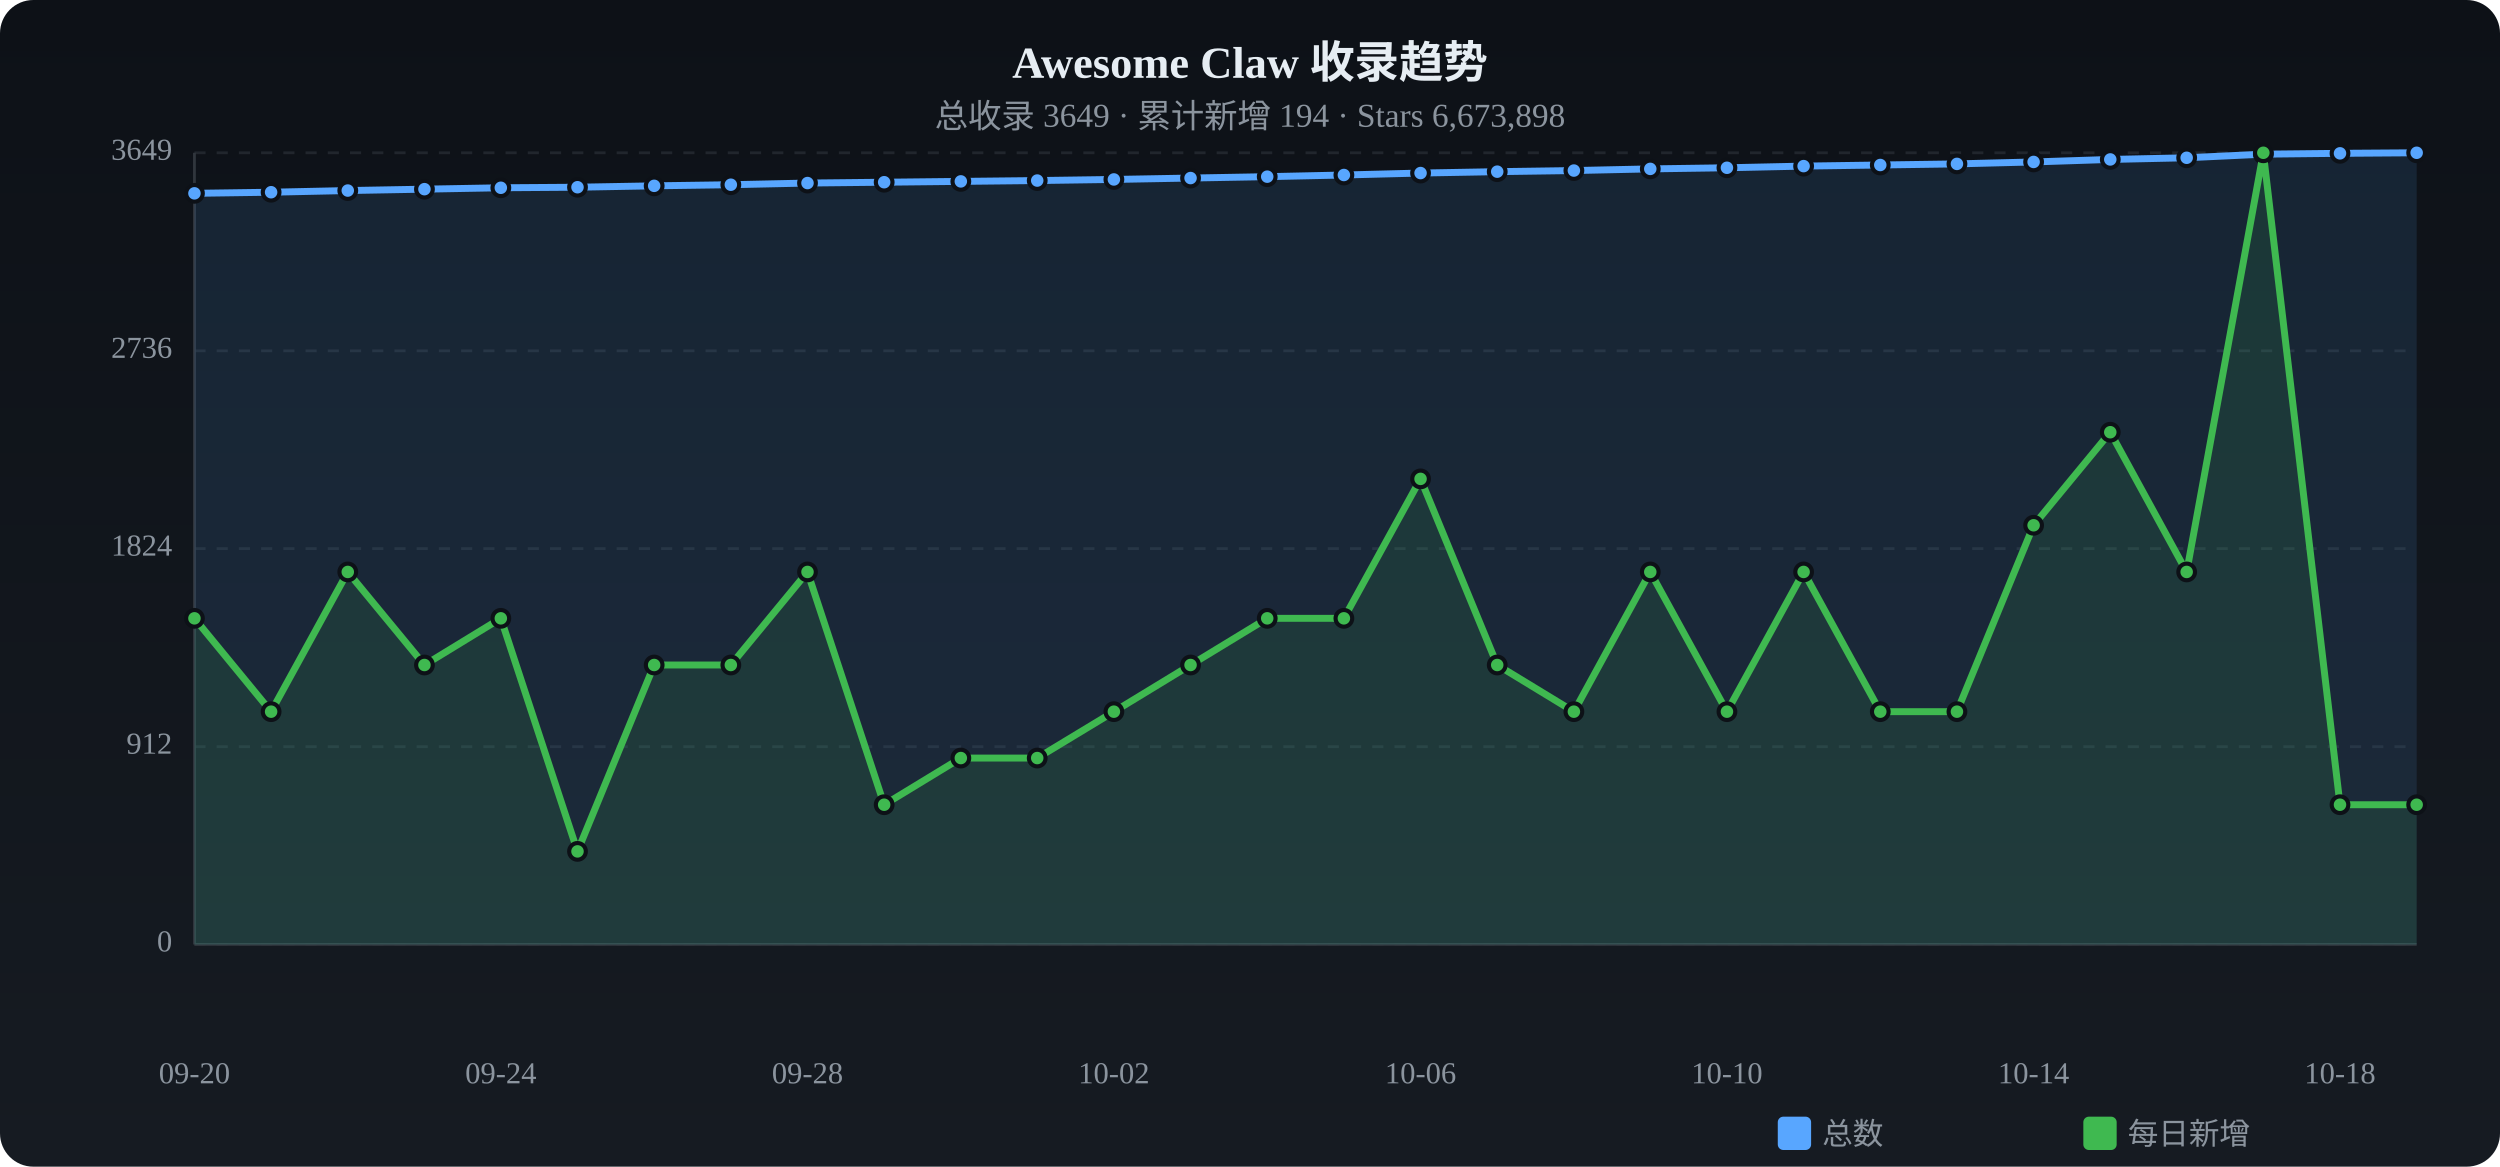
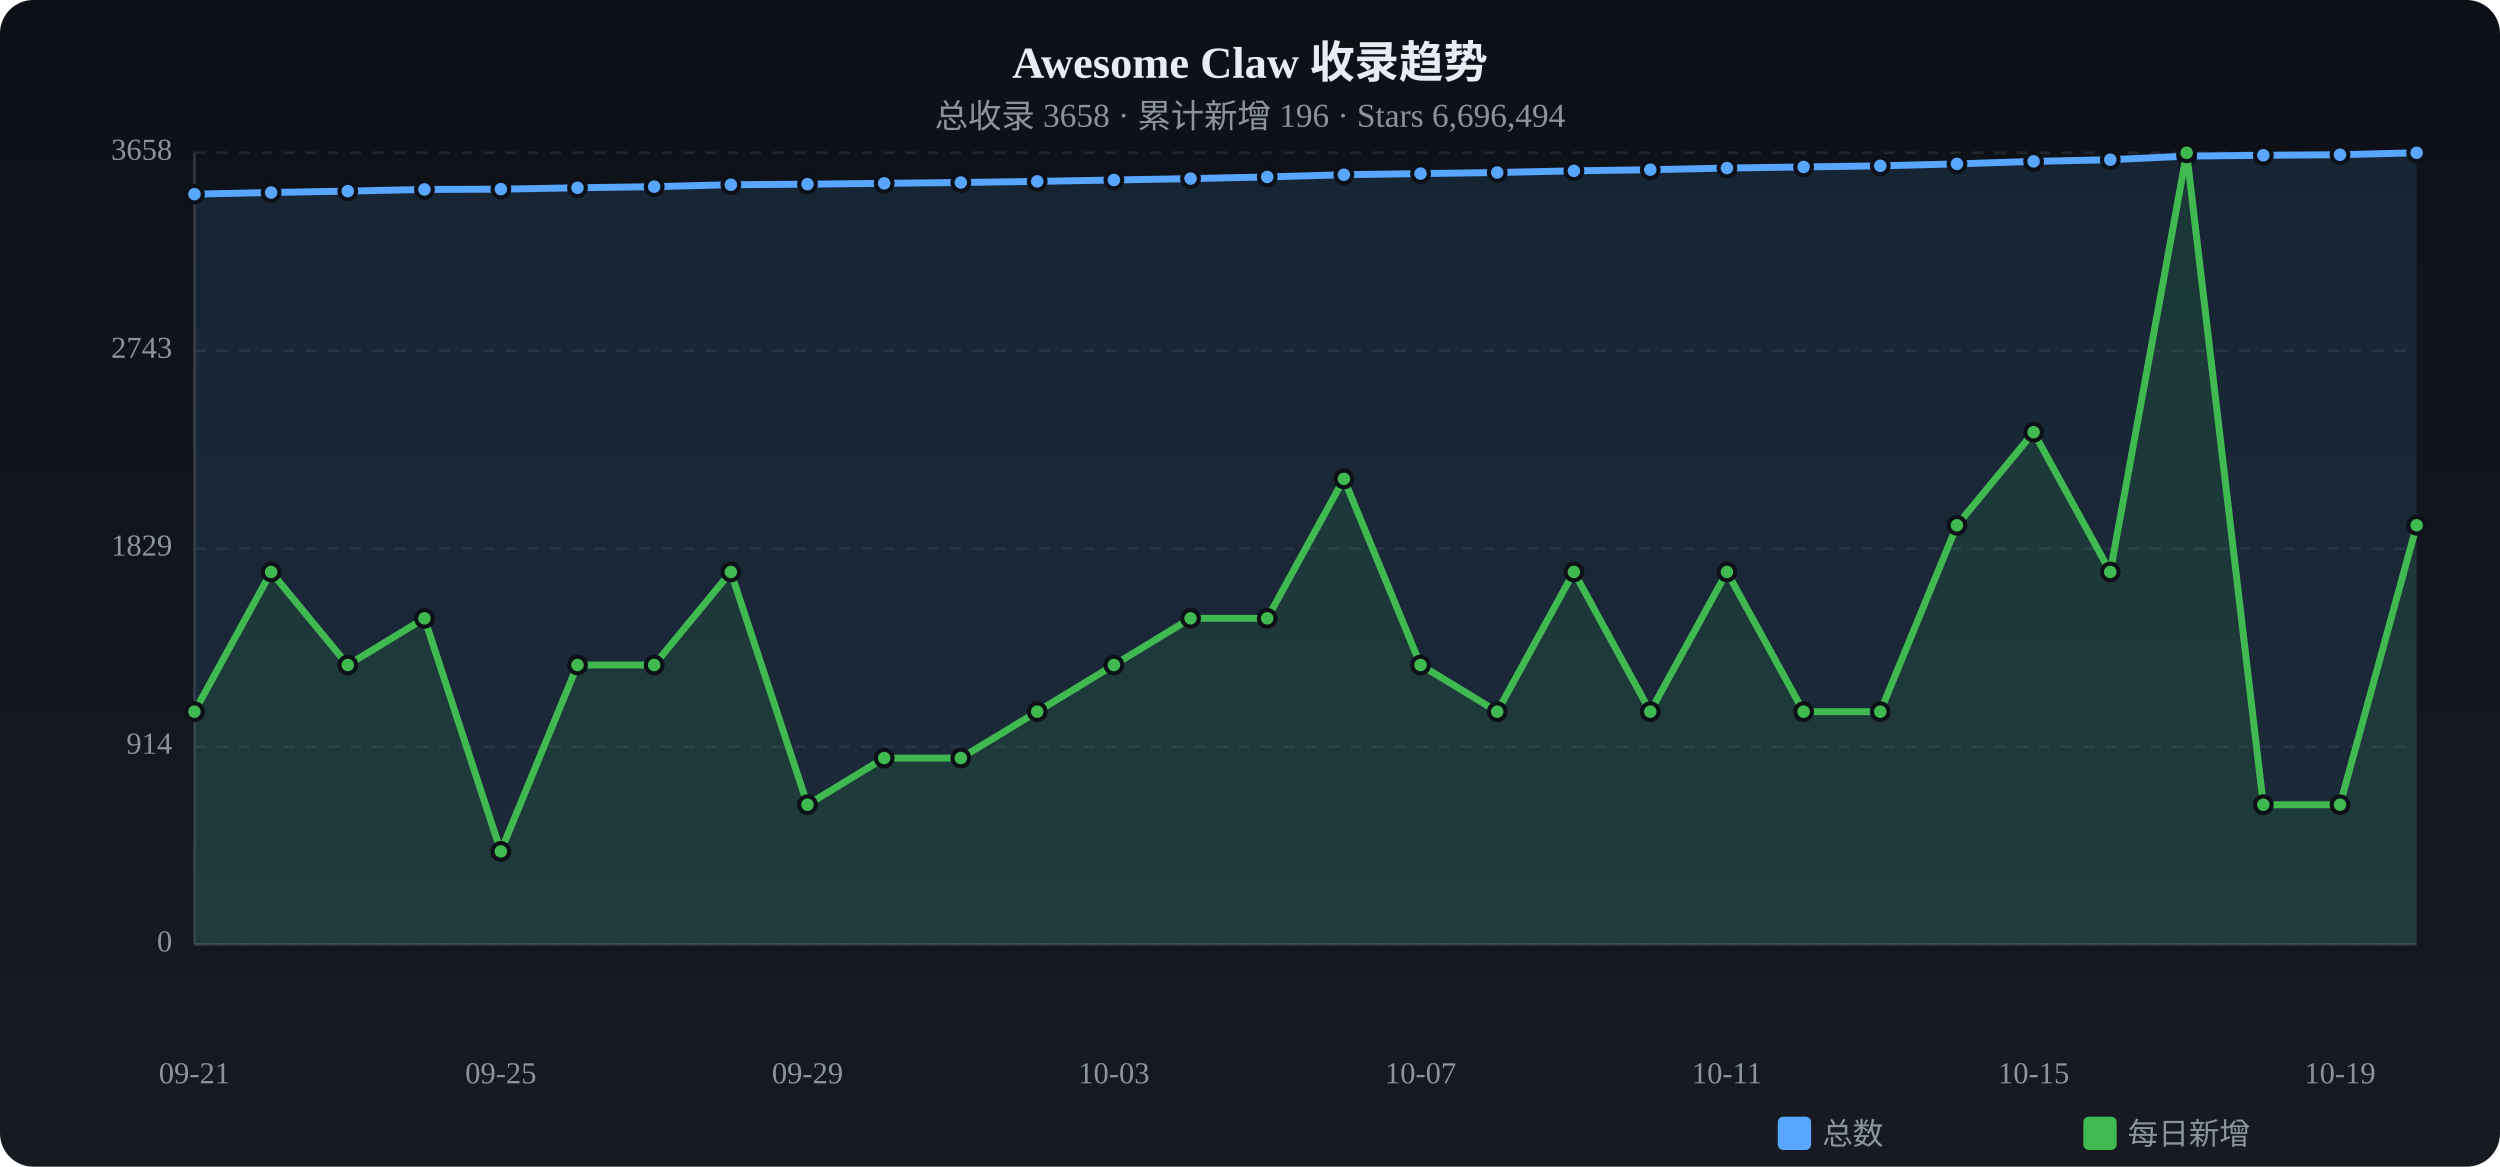
<svg xmlns="http://www.w3.org/2000/svg" viewBox="0 0 900 420" width="900" height="420">
  <defs>
    <linearGradient id="tbg" x1="0%" y1="0%" x2="0%" y2="100%">
      <stop offset="0%" stop-color="#0d1117" />
      <stop offset="100%" stop-color="#161b22" />
    </linearGradient>
  </defs>
  <rect width="900" height="420" rx="12" fill="url(#tbg)" />
  <text x="450.0" y="28" text-anchor="middle" fill="#e6edf3" font-size="16" font-weight="bold">Awesome Claw 收录趋势</text>
-   <text x="450.0" y="46" text-anchor="middle" fill="#8b949e" font-size="12">总收录 3649 · 累计新增 194 · Stars 6,673,898</text>
+   <text x="450.0" y="46" text-anchor="middle" fill="#8b949e" font-size="12">总收录 3658 · 累计新增 196 · Stars 6,696,494</text>
  <text x="62" y="340.0" text-anchor="end" fill="#8b949e" font-size="11" dominant-baseline="middle">0</text>
  <line x1="70" y1="340.0" x2="870" y2="340.0" stroke="#21262d" stroke-dasharray="4 4" />
-   <text x="62" y="268.8" text-anchor="end" fill="#8b949e" font-size="11" dominant-baseline="middle">912</text>
+   <text x="62" y="268.8" text-anchor="end" fill="#8b949e" font-size="11" dominant-baseline="middle">914</text>
  <line x1="70" y1="268.8" x2="870" y2="268.8" stroke="#21262d" stroke-dasharray="4 4" />
-   <text x="62" y="197.5" text-anchor="end" fill="#8b949e" font-size="11" dominant-baseline="middle">1824</text>
+   <text x="62" y="197.5" text-anchor="end" fill="#8b949e" font-size="11" dominant-baseline="middle">1829</text>
  <line x1="70" y1="197.5" x2="870" y2="197.5" stroke="#21262d" stroke-dasharray="4 4" />
-   <text x="62" y="126.3" text-anchor="end" fill="#8b949e" font-size="11" dominant-baseline="middle">2736</text>
+   <text x="62" y="126.3" text-anchor="end" fill="#8b949e" font-size="11" dominant-baseline="middle">2743</text>
  <line x1="70" y1="126.3" x2="870" y2="126.3" stroke="#21262d" stroke-dasharray="4 4" />
-   <text x="62" y="55.0" text-anchor="end" fill="#8b949e" font-size="11" dominant-baseline="middle">3649</text>
+   <text x="62" y="55.0" text-anchor="end" fill="#8b949e" font-size="11" dominant-baseline="middle">3658</text>
  <line x1="70" y1="55.0" x2="870" y2="55.0" stroke="#21262d" stroke-dasharray="4 4" />
  <line x1="70" y1="55" x2="70" y2="340" stroke="#30363d" />
  <line x1="70" y1="340" x2="870" y2="340" stroke="#30363d" />
-   <path d="M70.0,69.6 L97.6,69.2 L125.2,68.6 L152.8,68.1 L180.3,67.6 L207.9,67.4 L235.5,66.9 L263.1,66.5 L290.7,65.9 L318.3,65.6 L345.9,65.3 L373.4,65.0 L401.0,64.6 L428.6,64.1 L456.2,63.6 L483.8,63.0 L511.4,62.3 L539.0,61.8 L566.6,61.4 L594.1,60.8 L621.7,60.4 L649.3,59.8 L676.9,59.4 L704.5,59.0 L732.1,58.3 L759.7,57.4 L787.2,56.8 L814.8,55.5 L842.4,55.2 L870.0,55.0 L870.0,340 L70.0,340 Z" fill="#58a6ff" opacity="0.12" />
-   <polyline points="70.0,69.6 97.6,69.2 125.2,68.6 152.8,68.1 180.3,67.6 207.9,67.4 235.5,66.9 263.1,66.5 290.7,65.9 318.3,65.6 345.9,65.3 373.4,65.0 401.0,64.6 428.6,64.1 456.2,63.6 483.8,63.0 511.4,62.3 539.0,61.8 566.6,61.4 594.1,60.8 621.7,60.4 649.3,59.8 676.9,59.4 704.5,59.0 732.1,58.3 759.7,57.4 787.2,56.8 814.8,55.5 842.4,55.2 870.0,55.0" fill="none" stroke="#58a6ff" stroke-width="2.5" stroke-linecap="round" stroke-linejoin="round" />
-   <circle cx="70.0" cy="69.6" r="3" fill="#58a6ff" stroke="#0d1117" stroke-width="1.5" />
-   <circle cx="97.6" cy="69.2" r="3" fill="#58a6ff" stroke="#0d1117" stroke-width="1.5" />
-   <circle cx="125.2" cy="68.6" r="3" fill="#58a6ff" stroke="#0d1117" stroke-width="1.5" />
-   <circle cx="152.8" cy="68.1" r="3" fill="#58a6ff" stroke="#0d1117" stroke-width="1.5" />
-   <circle cx="180.3" cy="67.6" r="3" fill="#58a6ff" stroke="#0d1117" stroke-width="1.5" />
-   <circle cx="207.9" cy="67.4" r="3" fill="#58a6ff" stroke="#0d1117" stroke-width="1.5" />
-   <circle cx="235.5" cy="66.9" r="3" fill="#58a6ff" stroke="#0d1117" stroke-width="1.5" />
+   <path d="M70.0,69.9 L97.6,69.3 L125.2,68.8 L152.8,68.2 L180.3,68.1 L207.9,67.6 L235.5,67.2 L263.1,66.5 L290.7,66.3 L318.3,66.0 L345.9,65.7 L373.4,65.3 L401.0,64.8 L428.6,64.3 L456.2,63.7 L483.8,62.9 L511.4,62.5 L539.0,62.1 L566.6,61.5 L594.1,61.1 L621.7,60.5 L649.3,60.1 L676.9,59.7 L704.5,59.0 L732.1,58.1 L759.7,57.5 L787.2,56.2 L814.8,55.9 L842.4,55.7 L870.0,55.0 L870.0,340 L70.0,340 Z" fill="#58a6ff" opacity="0.12" />
+   <polyline points="70.0,69.9 97.6,69.3 125.2,68.8 152.8,68.2 180.3,68.1 207.9,67.6 235.5,67.2 263.1,66.5 290.7,66.3 318.3,66.0 345.9,65.7 373.4,65.3 401.0,64.8 428.6,64.3 456.2,63.7 483.8,62.9 511.4,62.5 539.0,62.1 566.6,61.5 594.1,61.1 621.7,60.5 649.3,60.1 676.9,59.7 704.5,59.0 732.1,58.1 759.7,57.5 787.2,56.2 814.8,55.9 842.4,55.7 870.0,55.0" fill="none" stroke="#58a6ff" stroke-width="2.5" stroke-linecap="round" stroke-linejoin="round" />
+   <circle cx="70.0" cy="69.9" r="3" fill="#58a6ff" stroke="#0d1117" stroke-width="1.5" />
+   <circle cx="97.6" cy="69.3" r="3" fill="#58a6ff" stroke="#0d1117" stroke-width="1.5" />
+   <circle cx="125.2" cy="68.8" r="3" fill="#58a6ff" stroke="#0d1117" stroke-width="1.5" />
+   <circle cx="152.8" cy="68.2" r="3" fill="#58a6ff" stroke="#0d1117" stroke-width="1.5" />
+   <circle cx="180.3" cy="68.1" r="3" fill="#58a6ff" stroke="#0d1117" stroke-width="1.5" />
+   <circle cx="207.9" cy="67.6" r="3" fill="#58a6ff" stroke="#0d1117" stroke-width="1.5" />
+   <circle cx="235.5" cy="67.2" r="3" fill="#58a6ff" stroke="#0d1117" stroke-width="1.5" />
  <circle cx="263.1" cy="66.5" r="3" fill="#58a6ff" stroke="#0d1117" stroke-width="1.5" />
-   <circle cx="290.7" cy="65.9" r="3" fill="#58a6ff" stroke="#0d1117" stroke-width="1.5" />
-   <circle cx="318.3" cy="65.6" r="3" fill="#58a6ff" stroke="#0d1117" stroke-width="1.5" />
-   <circle cx="345.9" cy="65.3" r="3" fill="#58a6ff" stroke="#0d1117" stroke-width="1.5" />
-   <circle cx="373.4" cy="65.0" r="3" fill="#58a6ff" stroke="#0d1117" stroke-width="1.5" />
-   <circle cx="401.0" cy="64.6" r="3" fill="#58a6ff" stroke="#0d1117" stroke-width="1.5" />
-   <circle cx="428.6" cy="64.1" r="3" fill="#58a6ff" stroke="#0d1117" stroke-width="1.5" />
-   <circle cx="456.2" cy="63.6" r="3" fill="#58a6ff" stroke="#0d1117" stroke-width="1.5" />
-   <circle cx="483.8" cy="63.0" r="3" fill="#58a6ff" stroke="#0d1117" stroke-width="1.5" />
-   <circle cx="511.4" cy="62.3" r="3" fill="#58a6ff" stroke="#0d1117" stroke-width="1.5" />
-   <circle cx="539.0" cy="61.8" r="3" fill="#58a6ff" stroke="#0d1117" stroke-width="1.5" />
-   <circle cx="566.6" cy="61.4" r="3" fill="#58a6ff" stroke="#0d1117" stroke-width="1.5" />
-   <circle cx="594.1" cy="60.8" r="3" fill="#58a6ff" stroke="#0d1117" stroke-width="1.5" />
-   <circle cx="621.7" cy="60.4" r="3" fill="#58a6ff" stroke="#0d1117" stroke-width="1.5" />
-   <circle cx="649.3" cy="59.8" r="3" fill="#58a6ff" stroke="#0d1117" stroke-width="1.5" />
-   <circle cx="676.9" cy="59.4" r="3" fill="#58a6ff" stroke="#0d1117" stroke-width="1.5" />
+   <circle cx="290.7" cy="66.3" r="3" fill="#58a6ff" stroke="#0d1117" stroke-width="1.5" />
+   <circle cx="318.3" cy="66.0" r="3" fill="#58a6ff" stroke="#0d1117" stroke-width="1.5" />
+   <circle cx="345.9" cy="65.7" r="3" fill="#58a6ff" stroke="#0d1117" stroke-width="1.5" />
+   <circle cx="373.4" cy="65.3" r="3" fill="#58a6ff" stroke="#0d1117" stroke-width="1.5" />
+   <circle cx="401.0" cy="64.8" r="3" fill="#58a6ff" stroke="#0d1117" stroke-width="1.5" />
+   <circle cx="428.6" cy="64.3" r="3" fill="#58a6ff" stroke="#0d1117" stroke-width="1.5" />
+   <circle cx="456.2" cy="63.7" r="3" fill="#58a6ff" stroke="#0d1117" stroke-width="1.5" />
+   <circle cx="483.8" cy="62.9" r="3" fill="#58a6ff" stroke="#0d1117" stroke-width="1.5" />
+   <circle cx="511.4" cy="62.5" r="3" fill="#58a6ff" stroke="#0d1117" stroke-width="1.5" />
+   <circle cx="539.0" cy="62.1" r="3" fill="#58a6ff" stroke="#0d1117" stroke-width="1.5" />
+   <circle cx="566.6" cy="61.5" r="3" fill="#58a6ff" stroke="#0d1117" stroke-width="1.5" />
+   <circle cx="594.1" cy="61.1" r="3" fill="#58a6ff" stroke="#0d1117" stroke-width="1.5" />
+   <circle cx="621.7" cy="60.5" r="3" fill="#58a6ff" stroke="#0d1117" stroke-width="1.5" />
+   <circle cx="649.3" cy="60.1" r="3" fill="#58a6ff" stroke="#0d1117" stroke-width="1.5" />
+   <circle cx="676.9" cy="59.7" r="3" fill="#58a6ff" stroke="#0d1117" stroke-width="1.5" />
  <circle cx="704.5" cy="59.0" r="3" fill="#58a6ff" stroke="#0d1117" stroke-width="1.5" />
-   <circle cx="732.1" cy="58.3" r="3" fill="#58a6ff" stroke="#0d1117" stroke-width="1.5" />
-   <circle cx="759.7" cy="57.4" r="3" fill="#58a6ff" stroke="#0d1117" stroke-width="1.5" />
-   <circle cx="787.2" cy="56.8" r="3" fill="#58a6ff" stroke="#0d1117" stroke-width="1.5" />
-   <circle cx="814.8" cy="55.5" r="3" fill="#58a6ff" stroke="#0d1117" stroke-width="1.5" />
-   <circle cx="842.4" cy="55.2" r="3" fill="#58a6ff" stroke="#0d1117" stroke-width="1.5" />
+   <circle cx="732.1" cy="58.1" r="3" fill="#58a6ff" stroke="#0d1117" stroke-width="1.5" />
+   <circle cx="759.7" cy="57.5" r="3" fill="#58a6ff" stroke="#0d1117" stroke-width="1.5" />
+   <circle cx="787.2" cy="56.2" r="3" fill="#58a6ff" stroke="#0d1117" stroke-width="1.5" />
+   <circle cx="814.8" cy="55.9" r="3" fill="#58a6ff" stroke="#0d1117" stroke-width="1.5" />
+   <circle cx="842.4" cy="55.7" r="3" fill="#58a6ff" stroke="#0d1117" stroke-width="1.5" />
  <circle cx="870.0" cy="55.0" r="3" fill="#58a6ff" stroke="#0d1117" stroke-width="1.5" />
-   <path d="M70.0,222.6 L97.6,256.2 L125.2,205.9 L152.8,239.4 L180.3,222.6 L207.9,306.5 L235.5,239.4 L263.1,239.4 L290.7,205.9 L318.3,289.7 L345.9,272.9 L373.4,272.9 L401.0,256.2 L428.6,239.4 L456.2,222.6 L483.8,222.6 L511.4,172.4 L539.0,239.4 L566.6,256.2 L594.1,205.9 L621.7,256.2 L649.3,205.9 L676.9,256.2 L704.5,256.2 L732.1,189.1 L759.7,155.6 L787.2,205.9 L814.8,55.0 L842.4,289.7 L870.0,289.7 L870.0,340 L70.0,340 Z" fill="#3fb950" opacity="0.12" />
-   <polyline points="70.0,222.6 97.6,256.2 125.2,205.9 152.8,239.4 180.3,222.6 207.9,306.5 235.5,239.4 263.1,239.4 290.7,205.9 318.3,289.7 345.9,272.9 373.4,272.9 401.0,256.2 428.6,239.4 456.2,222.6 483.8,222.6 511.4,172.4 539.0,239.4 566.6,256.2 594.1,205.9 621.7,256.2 649.3,205.9 676.9,256.2 704.5,256.2 732.1,189.1 759.7,155.6 787.2,205.9 814.8,55.0 842.4,289.7 870.0,289.7" fill="none" stroke="#3fb950" stroke-width="2.5" stroke-linecap="round" stroke-linejoin="round" />
-   <circle cx="70.0" cy="222.6" r="3" fill="#3fb950" stroke="#0d1117" stroke-width="1.5" />
-   <circle cx="97.6" cy="256.2" r="3" fill="#3fb950" stroke="#0d1117" stroke-width="1.5" />
-   <circle cx="125.2" cy="205.9" r="3" fill="#3fb950" stroke="#0d1117" stroke-width="1.5" />
-   <circle cx="152.8" cy="239.4" r="3" fill="#3fb950" stroke="#0d1117" stroke-width="1.5" />
-   <circle cx="180.3" cy="222.6" r="3" fill="#3fb950" stroke="#0d1117" stroke-width="1.5" />
-   <circle cx="207.9" cy="306.5" r="3" fill="#3fb950" stroke="#0d1117" stroke-width="1.5" />
+   <path d="M70.0,256.2 L97.6,205.9 L125.2,239.4 L152.8,222.6 L180.3,306.5 L207.9,239.4 L235.5,239.4 L263.1,205.9 L290.7,289.7 L318.3,272.9 L345.9,272.9 L373.4,256.2 L401.0,239.4 L428.6,222.6 L456.2,222.6 L483.8,172.4 L511.4,239.4 L539.0,256.2 L566.6,205.9 L594.1,256.2 L621.7,205.9 L649.3,256.2 L676.9,256.2 L704.5,189.1 L732.1,155.6 L759.7,205.9 L787.2,55.0 L814.8,289.7 L842.4,289.7 L870.0,189.1 L870.0,340 L70.0,340 Z" fill="#3fb950" opacity="0.12" />
+   <polyline points="70.0,256.2 97.6,205.9 125.2,239.4 152.8,222.6 180.3,306.5 207.9,239.4 235.5,239.4 263.1,205.9 290.7,289.7 318.3,272.9 345.9,272.9 373.4,256.2 401.0,239.4 428.6,222.6 456.2,222.6 483.8,172.4 511.4,239.4 539.0,256.2 566.6,205.9 594.1,256.2 621.7,205.9 649.3,256.2 676.9,256.2 704.5,189.1 732.1,155.6 759.7,205.9 787.2,55.0 814.8,289.7 842.4,289.7 870.0,189.1" fill="none" stroke="#3fb950" stroke-width="2.5" stroke-linecap="round" stroke-linejoin="round" />
+   <circle cx="70.0" cy="256.2" r="3" fill="#3fb950" stroke="#0d1117" stroke-width="1.5" />
+   <circle cx="97.6" cy="205.9" r="3" fill="#3fb950" stroke="#0d1117" stroke-width="1.5" />
+   <circle cx="125.2" cy="239.4" r="3" fill="#3fb950" stroke="#0d1117" stroke-width="1.5" />
+   <circle cx="152.8" cy="222.6" r="3" fill="#3fb950" stroke="#0d1117" stroke-width="1.5" />
+   <circle cx="180.3" cy="306.5" r="3" fill="#3fb950" stroke="#0d1117" stroke-width="1.5" />
+   <circle cx="207.9" cy="239.4" r="3" fill="#3fb950" stroke="#0d1117" stroke-width="1.5" />
  <circle cx="235.5" cy="239.4" r="3" fill="#3fb950" stroke="#0d1117" stroke-width="1.5" />
-   <circle cx="263.1" cy="239.4" r="3" fill="#3fb950" stroke="#0d1117" stroke-width="1.5" />
-   <circle cx="290.7" cy="205.9" r="3" fill="#3fb950" stroke="#0d1117" stroke-width="1.5" />
-   <circle cx="318.3" cy="289.7" r="3" fill="#3fb950" stroke="#0d1117" stroke-width="1.5" />
+   <circle cx="263.1" cy="205.9" r="3" fill="#3fb950" stroke="#0d1117" stroke-width="1.5" />
+   <circle cx="290.7" cy="289.7" r="3" fill="#3fb950" stroke="#0d1117" stroke-width="1.5" />
+   <circle cx="318.3" cy="272.9" r="3" fill="#3fb950" stroke="#0d1117" stroke-width="1.5" />
  <circle cx="345.9" cy="272.9" r="3" fill="#3fb950" stroke="#0d1117" stroke-width="1.5" />
-   <circle cx="373.4" cy="272.9" r="3" fill="#3fb950" stroke="#0d1117" stroke-width="1.5" />
-   <circle cx="401.0" cy="256.2" r="3" fill="#3fb950" stroke="#0d1117" stroke-width="1.5" />
-   <circle cx="428.6" cy="239.4" r="3" fill="#3fb950" stroke="#0d1117" stroke-width="1.5" />
+   <circle cx="373.4" cy="256.2" r="3" fill="#3fb950" stroke="#0d1117" stroke-width="1.5" />
+   <circle cx="401.0" cy="239.4" r="3" fill="#3fb950" stroke="#0d1117" stroke-width="1.5" />
+   <circle cx="428.6" cy="222.6" r="3" fill="#3fb950" stroke="#0d1117" stroke-width="1.5" />
  <circle cx="456.2" cy="222.6" r="3" fill="#3fb950" stroke="#0d1117" stroke-width="1.5" />
-   <circle cx="483.8" cy="222.6" r="3" fill="#3fb950" stroke="#0d1117" stroke-width="1.5" />
-   <circle cx="511.4" cy="172.4" r="3" fill="#3fb950" stroke="#0d1117" stroke-width="1.5" />
-   <circle cx="539.0" cy="239.4" r="3" fill="#3fb950" stroke="#0d1117" stroke-width="1.5" />
-   <circle cx="566.6" cy="256.2" r="3" fill="#3fb950" stroke="#0d1117" stroke-width="1.5" />
-   <circle cx="594.1" cy="205.9" r="3" fill="#3fb950" stroke="#0d1117" stroke-width="1.5" />
-   <circle cx="621.7" cy="256.2" r="3" fill="#3fb950" stroke="#0d1117" stroke-width="1.5" />
-   <circle cx="649.3" cy="205.9" r="3" fill="#3fb950" stroke="#0d1117" stroke-width="1.5" />
+   <circle cx="483.8" cy="172.4" r="3" fill="#3fb950" stroke="#0d1117" stroke-width="1.5" />
+   <circle cx="511.4" cy="239.4" r="3" fill="#3fb950" stroke="#0d1117" stroke-width="1.5" />
+   <circle cx="539.0" cy="256.2" r="3" fill="#3fb950" stroke="#0d1117" stroke-width="1.5" />
+   <circle cx="566.6" cy="205.9" r="3" fill="#3fb950" stroke="#0d1117" stroke-width="1.5" />
+   <circle cx="594.1" cy="256.2" r="3" fill="#3fb950" stroke="#0d1117" stroke-width="1.5" />
+   <circle cx="621.7" cy="205.9" r="3" fill="#3fb950" stroke="#0d1117" stroke-width="1.5" />
+   <circle cx="649.3" cy="256.2" r="3" fill="#3fb950" stroke="#0d1117" stroke-width="1.5" />
  <circle cx="676.9" cy="256.2" r="3" fill="#3fb950" stroke="#0d1117" stroke-width="1.5" />
-   <circle cx="704.5" cy="256.2" r="3" fill="#3fb950" stroke="#0d1117" stroke-width="1.5" />
-   <circle cx="732.1" cy="189.1" r="3" fill="#3fb950" stroke="#0d1117" stroke-width="1.5" />
-   <circle cx="759.7" cy="155.6" r="3" fill="#3fb950" stroke="#0d1117" stroke-width="1.5" />
-   <circle cx="787.2" cy="205.9" r="3" fill="#3fb950" stroke="#0d1117" stroke-width="1.5" />
-   <circle cx="814.8" cy="55.0" r="3" fill="#3fb950" stroke="#0d1117" stroke-width="1.5" />
+   <circle cx="704.5" cy="189.1" r="3" fill="#3fb950" stroke="#0d1117" stroke-width="1.5" />
+   <circle cx="732.1" cy="155.6" r="3" fill="#3fb950" stroke="#0d1117" stroke-width="1.5" />
+   <circle cx="759.7" cy="205.9" r="3" fill="#3fb950" stroke="#0d1117" stroke-width="1.5" />
+   <circle cx="787.2" cy="55.0" r="3" fill="#3fb950" stroke="#0d1117" stroke-width="1.5" />
+   <circle cx="814.8" cy="289.7" r="3" fill="#3fb950" stroke="#0d1117" stroke-width="1.5" />
  <circle cx="842.4" cy="289.7" r="3" fill="#3fb950" stroke="#0d1117" stroke-width="1.5" />
-   <circle cx="870.0" cy="289.7" r="3" fill="#3fb950" stroke="#0d1117" stroke-width="1.5" />
-   <text x="70.0" y="390" text-anchor="middle" fill="#8b949e" font-size="11">09-20</text>
-   <text x="180.3" y="390" text-anchor="middle" fill="#8b949e" font-size="11">09-24</text>
-   <text x="290.7" y="390" text-anchor="middle" fill="#8b949e" font-size="11">09-28</text>
-   <text x="401.0" y="390" text-anchor="middle" fill="#8b949e" font-size="11">10-02</text>
-   <text x="511.4" y="390" text-anchor="middle" fill="#8b949e" font-size="11">10-06</text>
-   <text x="621.7" y="390" text-anchor="middle" fill="#8b949e" font-size="11">10-10</text>
-   <text x="732.1" y="390" text-anchor="middle" fill="#8b949e" font-size="11">10-14</text>
-   <text x="842.4" y="390" text-anchor="middle" fill="#8b949e" font-size="11">10-18</text>
+   <circle cx="870.0" cy="189.1" r="3" fill="#3fb950" stroke="#0d1117" stroke-width="1.5" />
+   <text x="70.0" y="390" text-anchor="middle" fill="#8b949e" font-size="11">09-21</text>
+   <text x="180.3" y="390" text-anchor="middle" fill="#8b949e" font-size="11">09-25</text>
+   <text x="290.7" y="390" text-anchor="middle" fill="#8b949e" font-size="11">09-29</text>
+   <text x="401.0" y="390" text-anchor="middle" fill="#8b949e" font-size="11">10-03</text>
+   <text x="511.4" y="390" text-anchor="middle" fill="#8b949e" font-size="11">10-07</text>
+   <text x="621.7" y="390" text-anchor="middle" fill="#8b949e" font-size="11">10-11</text>
+   <text x="732.1" y="390" text-anchor="middle" fill="#8b949e" font-size="11">10-15</text>
+   <text x="842.4" y="390" text-anchor="middle" fill="#8b949e" font-size="11">10-19</text>
  <rect x="640" y="402" width="12" height="12" rx="2" fill="#58a6ff" />
  <text x="656" y="412" fill="#8b949e" font-size="11">总数</text>
  <rect x="750" y="402" width="12" height="12" rx="2" fill="#3fb950" />
  <text x="766" y="412" fill="#8b949e" font-size="11">每日新增</text>
</svg>
